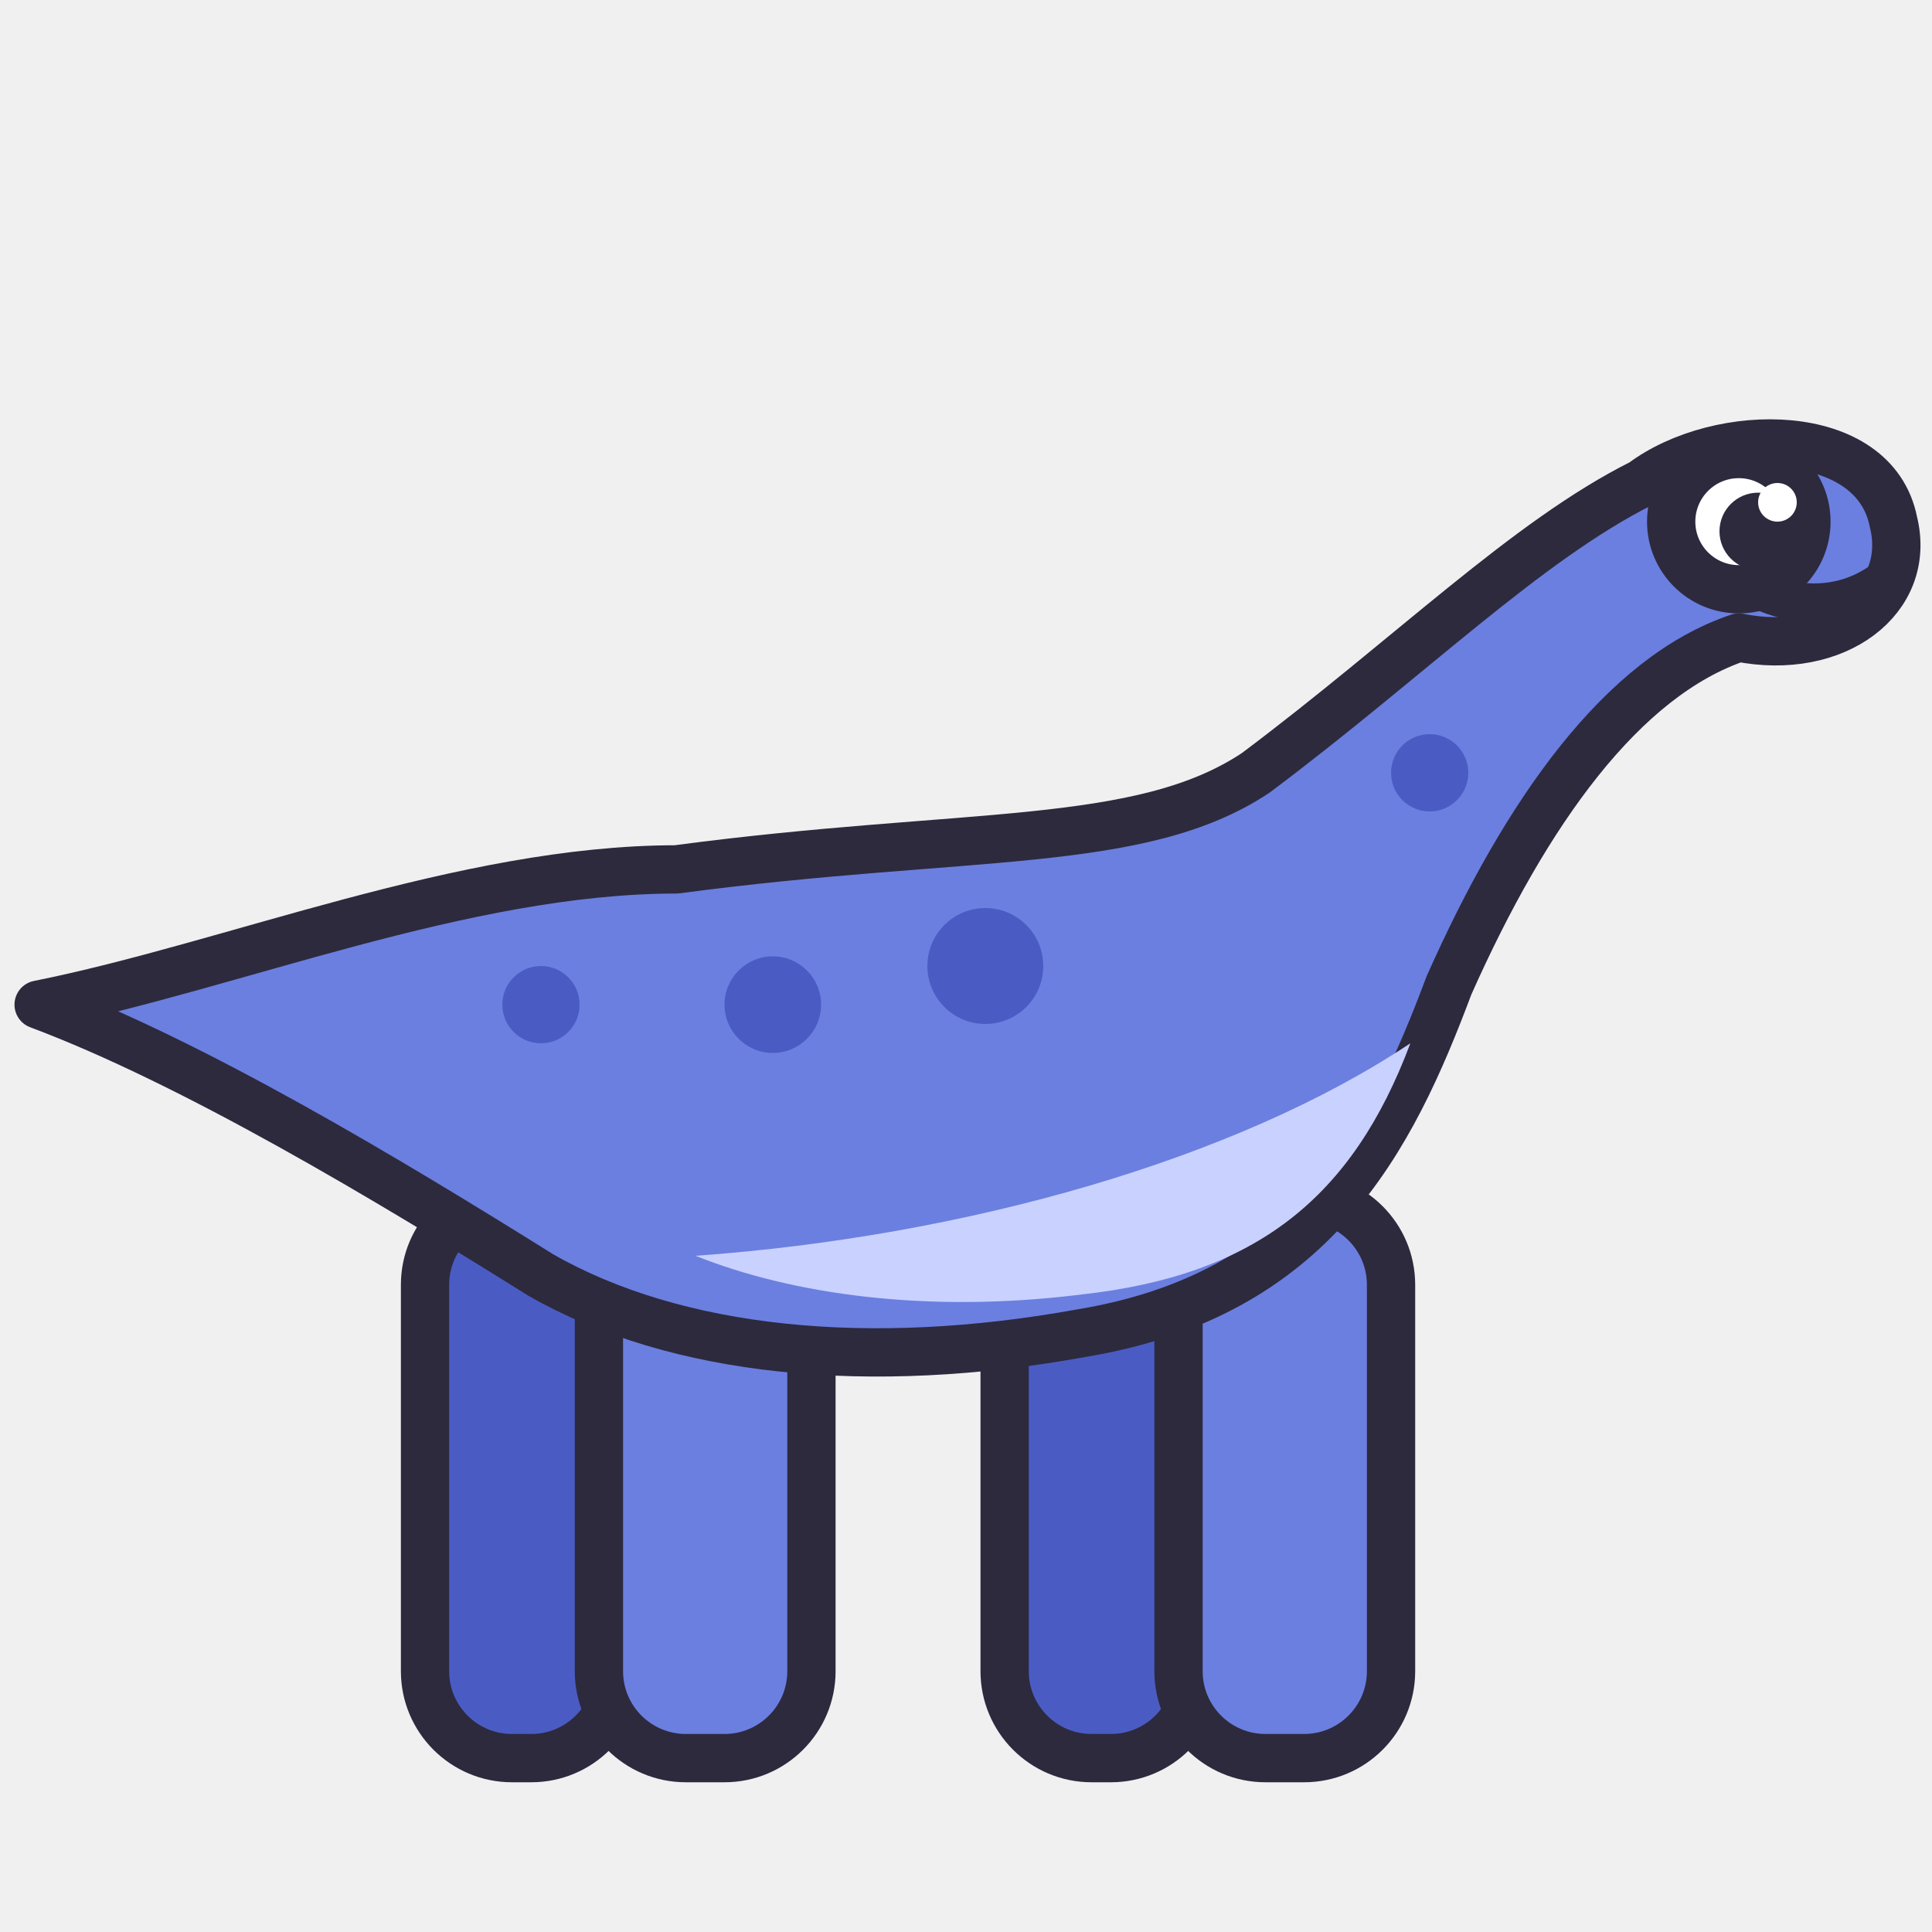
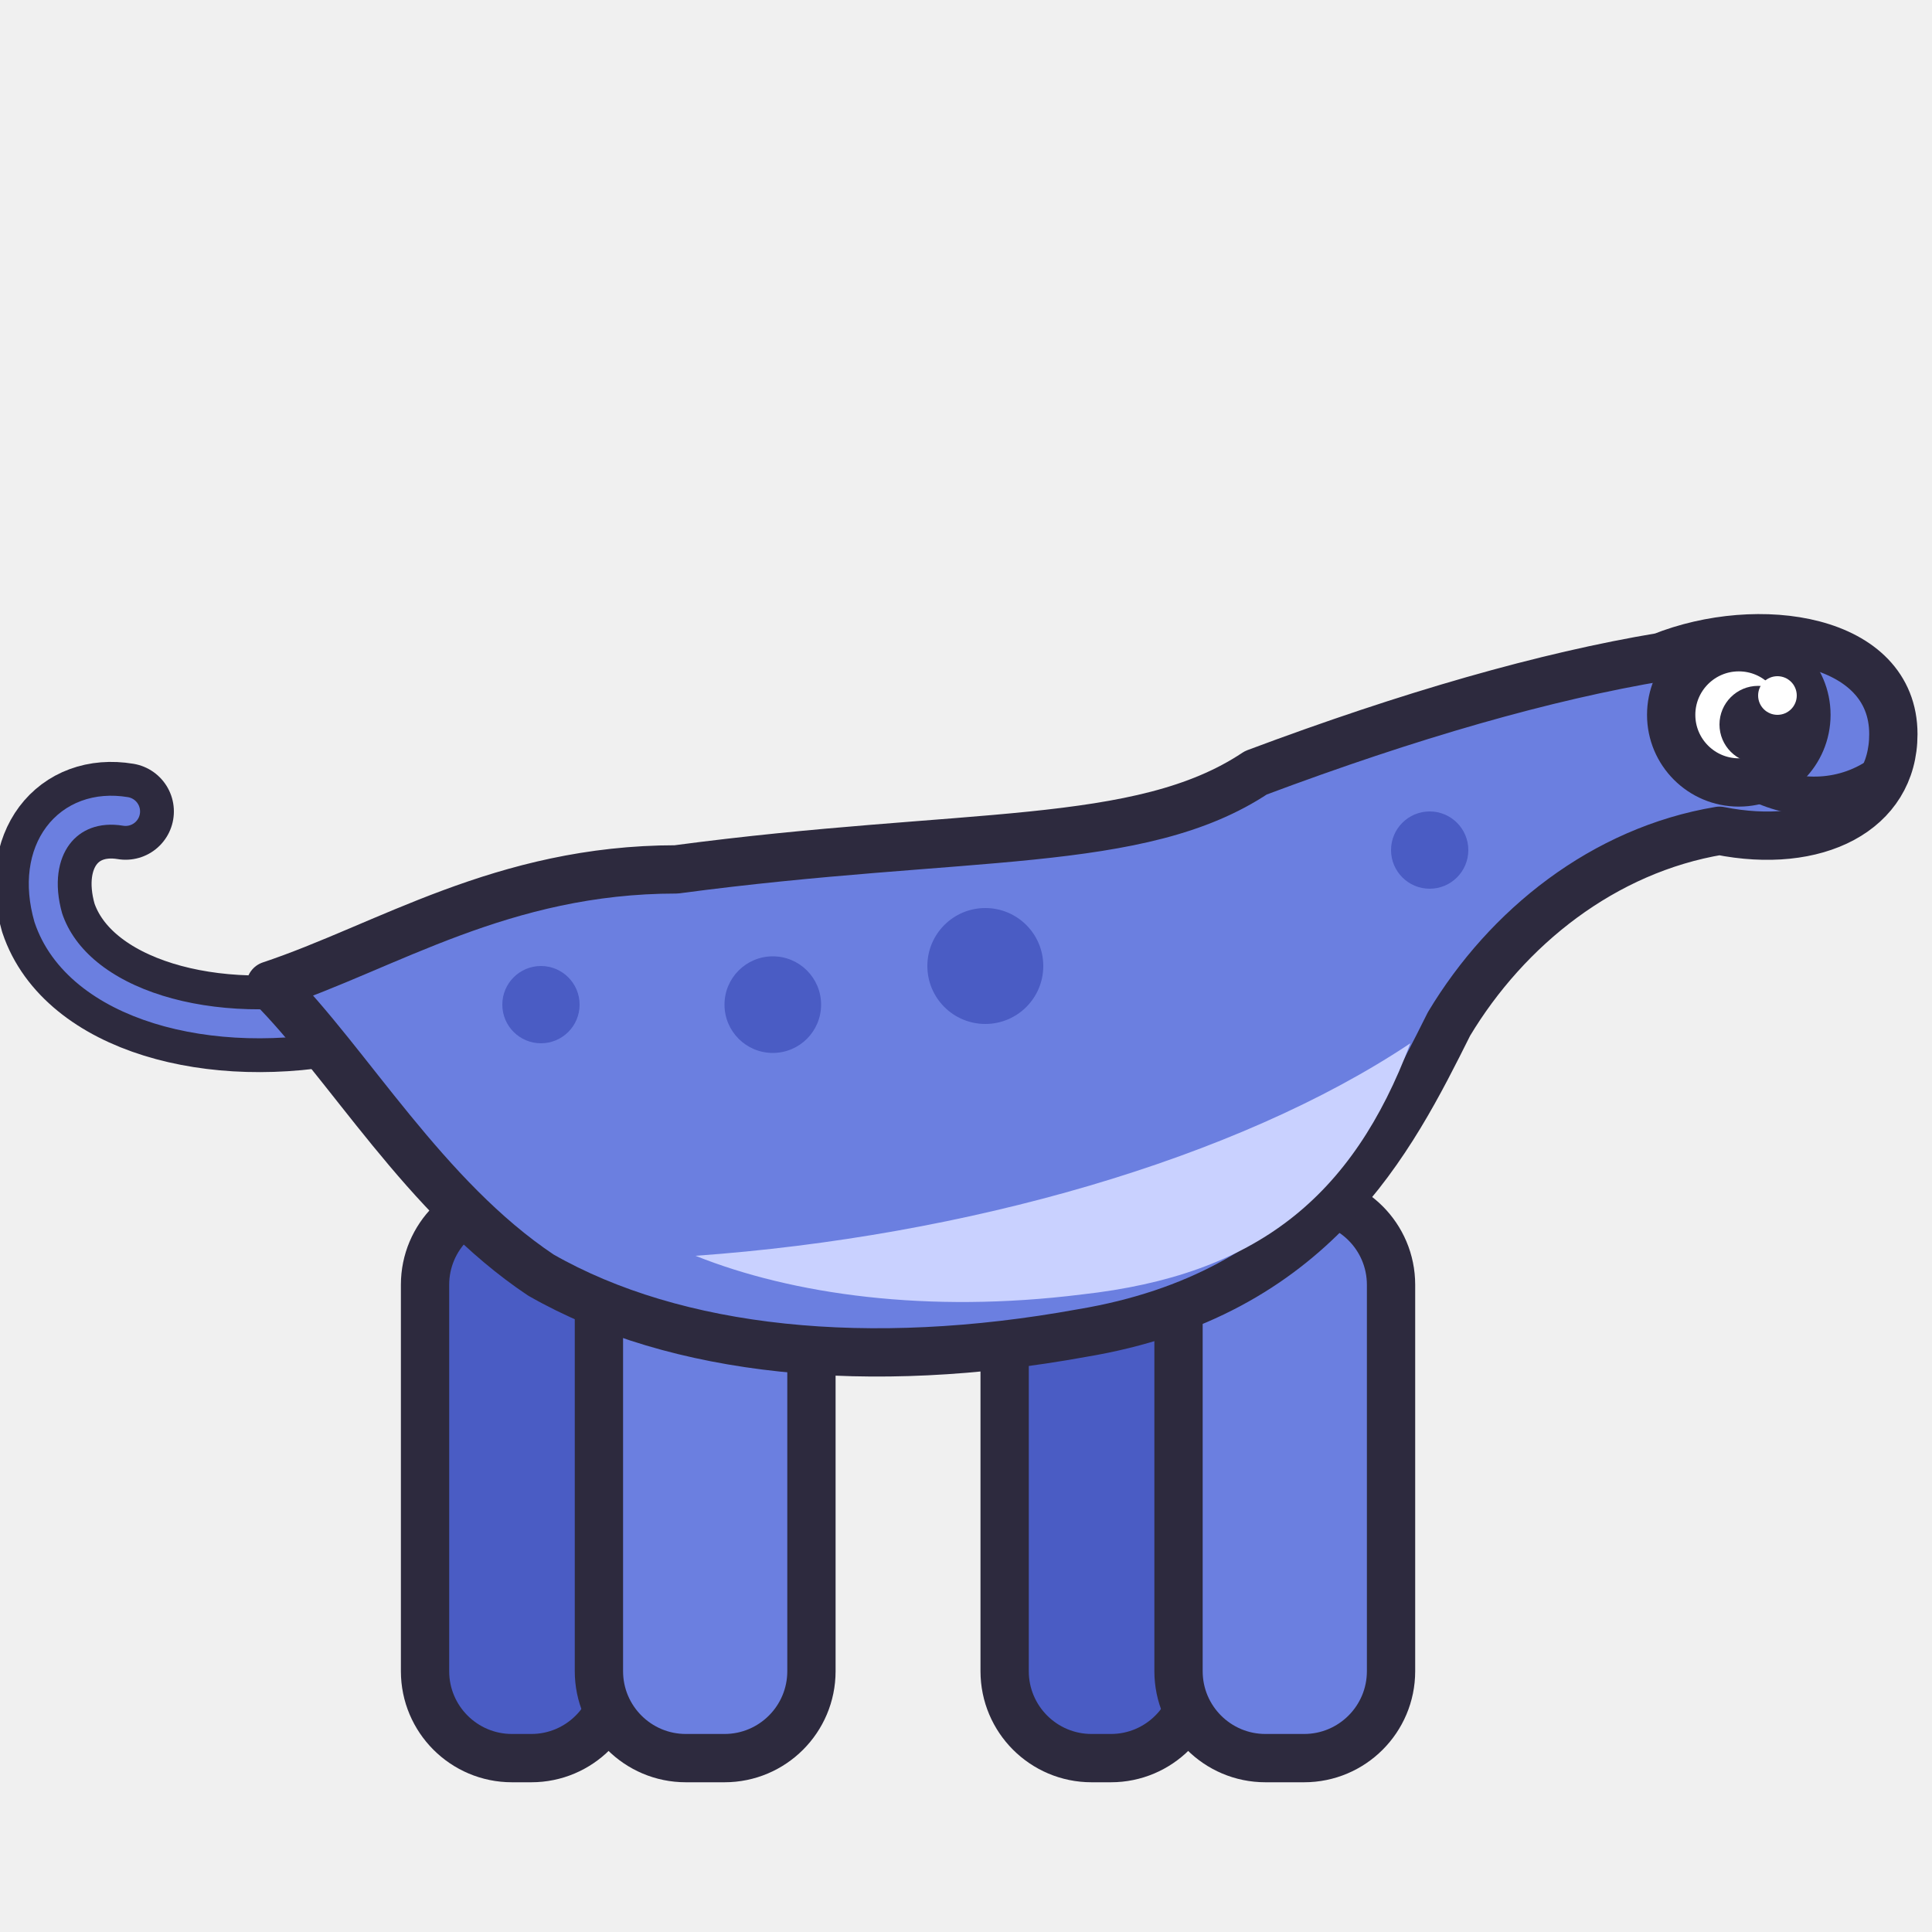
<svg xmlns="http://www.w3.org/2000/svg" viewBox="0 0 200 200">
  <g stroke="#2d2a3e" stroke-width="5" stroke-linejoin="round" stroke-linecap="round">
+     <path d="M36,105 C22,108 8,104 5,95 C3,88 7,83 13,84" fill="none" stroke-width="10" />
+     <path d="M36,105 C22,108 8,104 5,95 C3,88 7,83 13,84" fill="none" stroke="#6b7fe0" stroke-width="3" />
    <rect x="44" y="124" width="20" height="58" rx="9" fill="#4a5cc4" />
    <rect x="104" y="124" width="20" height="58" rx="9" fill="#4a5cc4" />
    <rect x="62" y="126" width="22" height="56" rx="9" fill="#6b7fe0" />
    <rect x="122" y="124" width="22" height="58" rx="9" fill="#6b7fe0" />
-     <path d="M4,104 C24,100 48,90 70,90 C100,86 118,88 130,80 C146,68 158,56 170,50 C178,44 194,44 196,54 C198,62 190,68 180,66 C168,70 158,84 150,102 C144,118 136,134 112,138 C90,142 70,140 56,132 C40,122 20,110 4,104 Z" fill="#6b7fe0" />
+     <path d="M28,102 C40,98 52,90 70,90 C100,86 118,88 130,80 C146,74 160,70 172,68 C182,64 196,66 196,76 C196,84 188,88 178,86 C166,88 156,96 150,106 C144,118 136,134 112,138 C90,142 70,140 56,132 C44,124 36,110 28,102 Z" fill="#6b7fe0" />
    <path d="M146,108 C140,124 130,132 112,134 C96,136 82,134 72,130 C100,128 128,120 146,108 Z" fill="#c9d1ff" stroke="none" />
    <circle cx="80" cy="104" r="5" fill="#4a5cc4" stroke="none" />
    <circle cx="102" cy="100" r="6" fill="#4a5cc4" stroke="none" />
    <circle cx="56" cy="104" r="4" fill="#4a5cc4" stroke="none" />
-     <circle cx="148" cy="80" r="4" fill="#4a5cc4" stroke="none" />
-     <path d="M195,60 C191,63 186,63 182,61" fill="none" stroke-width="4" />
-     <circle cx="180" cy="54" r="7" fill="#fff" />
-     <circle cx="182" cy="55" r="4" fill="#2d2a3e" stroke="none" />
-     <circle cx="184" cy="52" r="2" fill="#fff" stroke="none" />
+     <circle cx="148" cy="88" r="4" fill="#4a5cc4" stroke="none" />
+     <path d="M195,80 C191,83 186,83 182,81" fill="none" stroke-width="4" />
+     <circle cx="180" cy="74" r="7" fill="#fff" />
+     <circle cx="182" cy="75" r="4" fill="#2d2a3e" stroke="none" />
+     <circle cx="184" cy="72" r="2" fill="#fff" stroke="none" />
  </g>
</svg>
